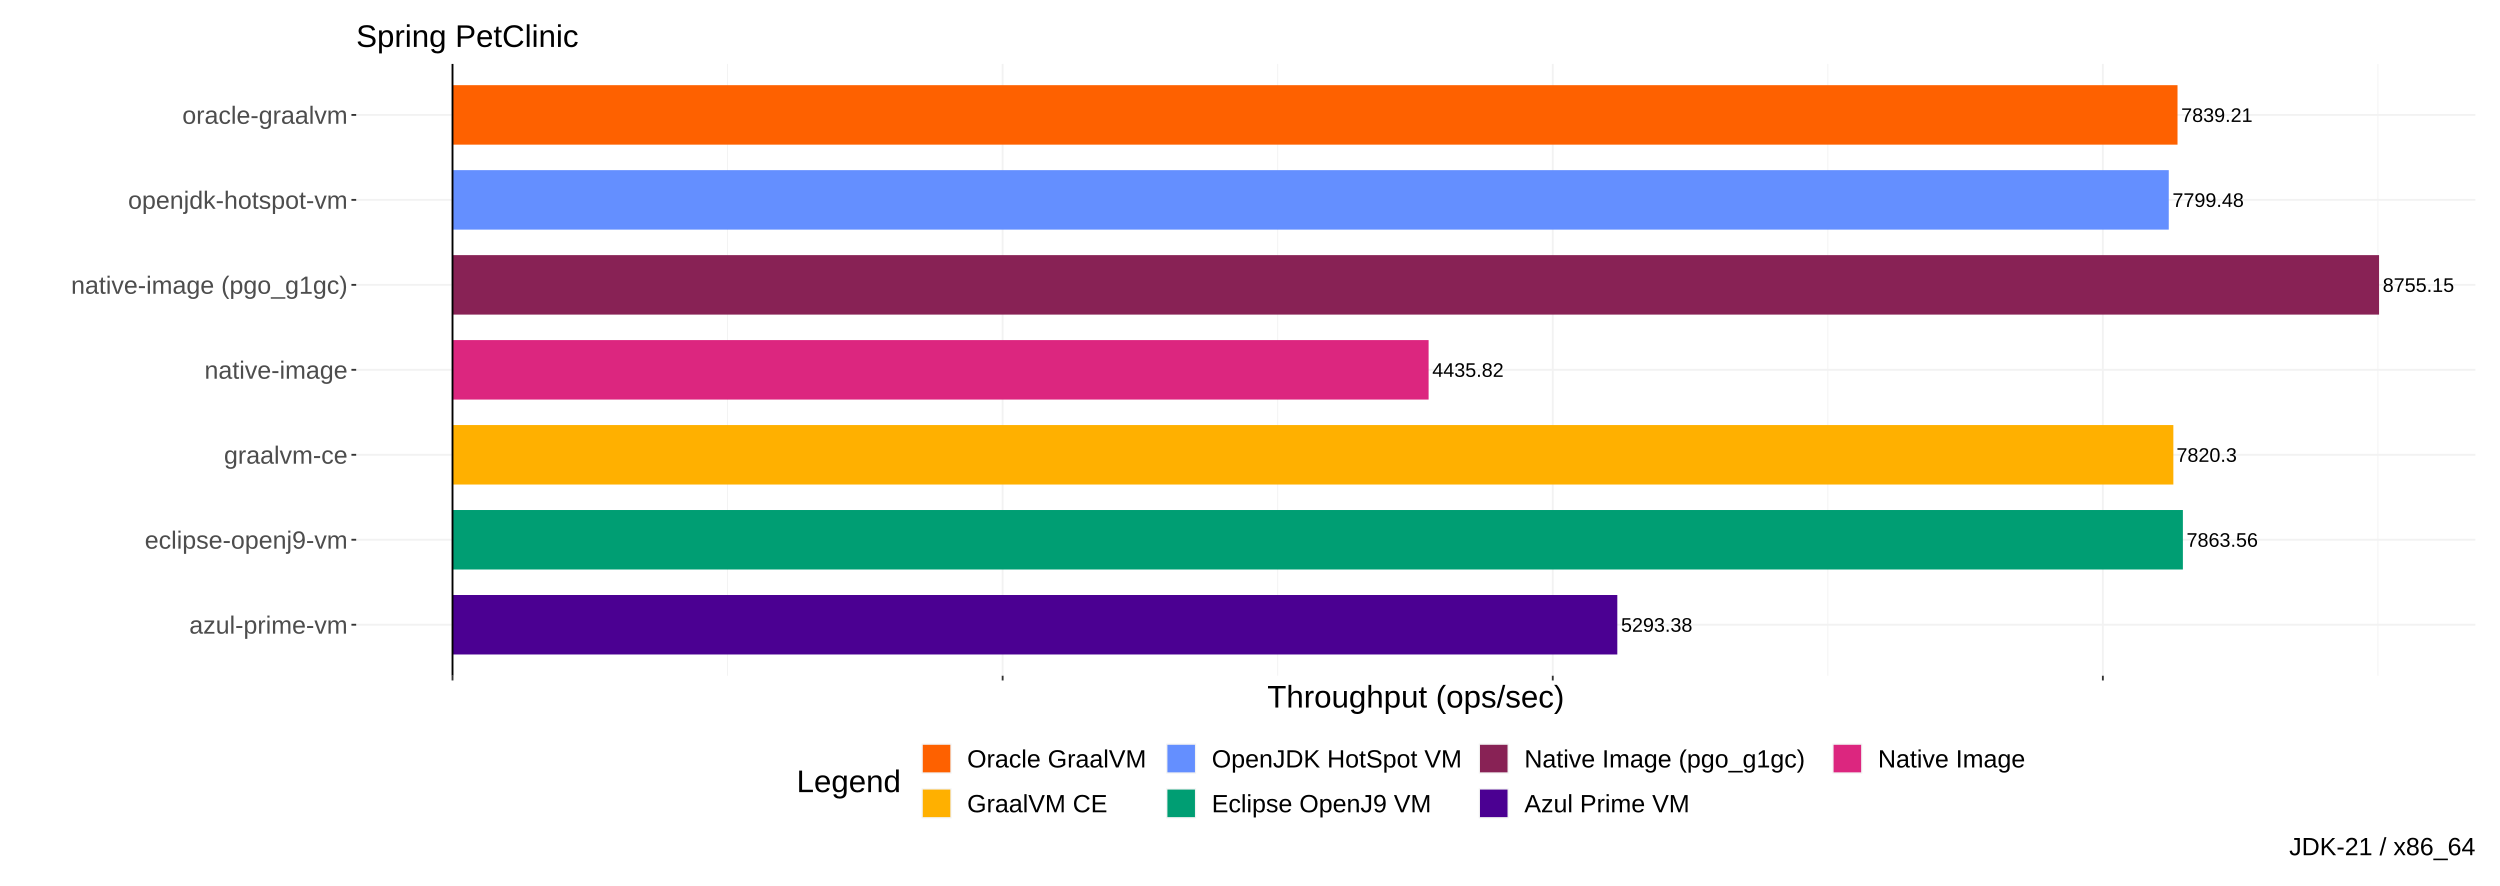
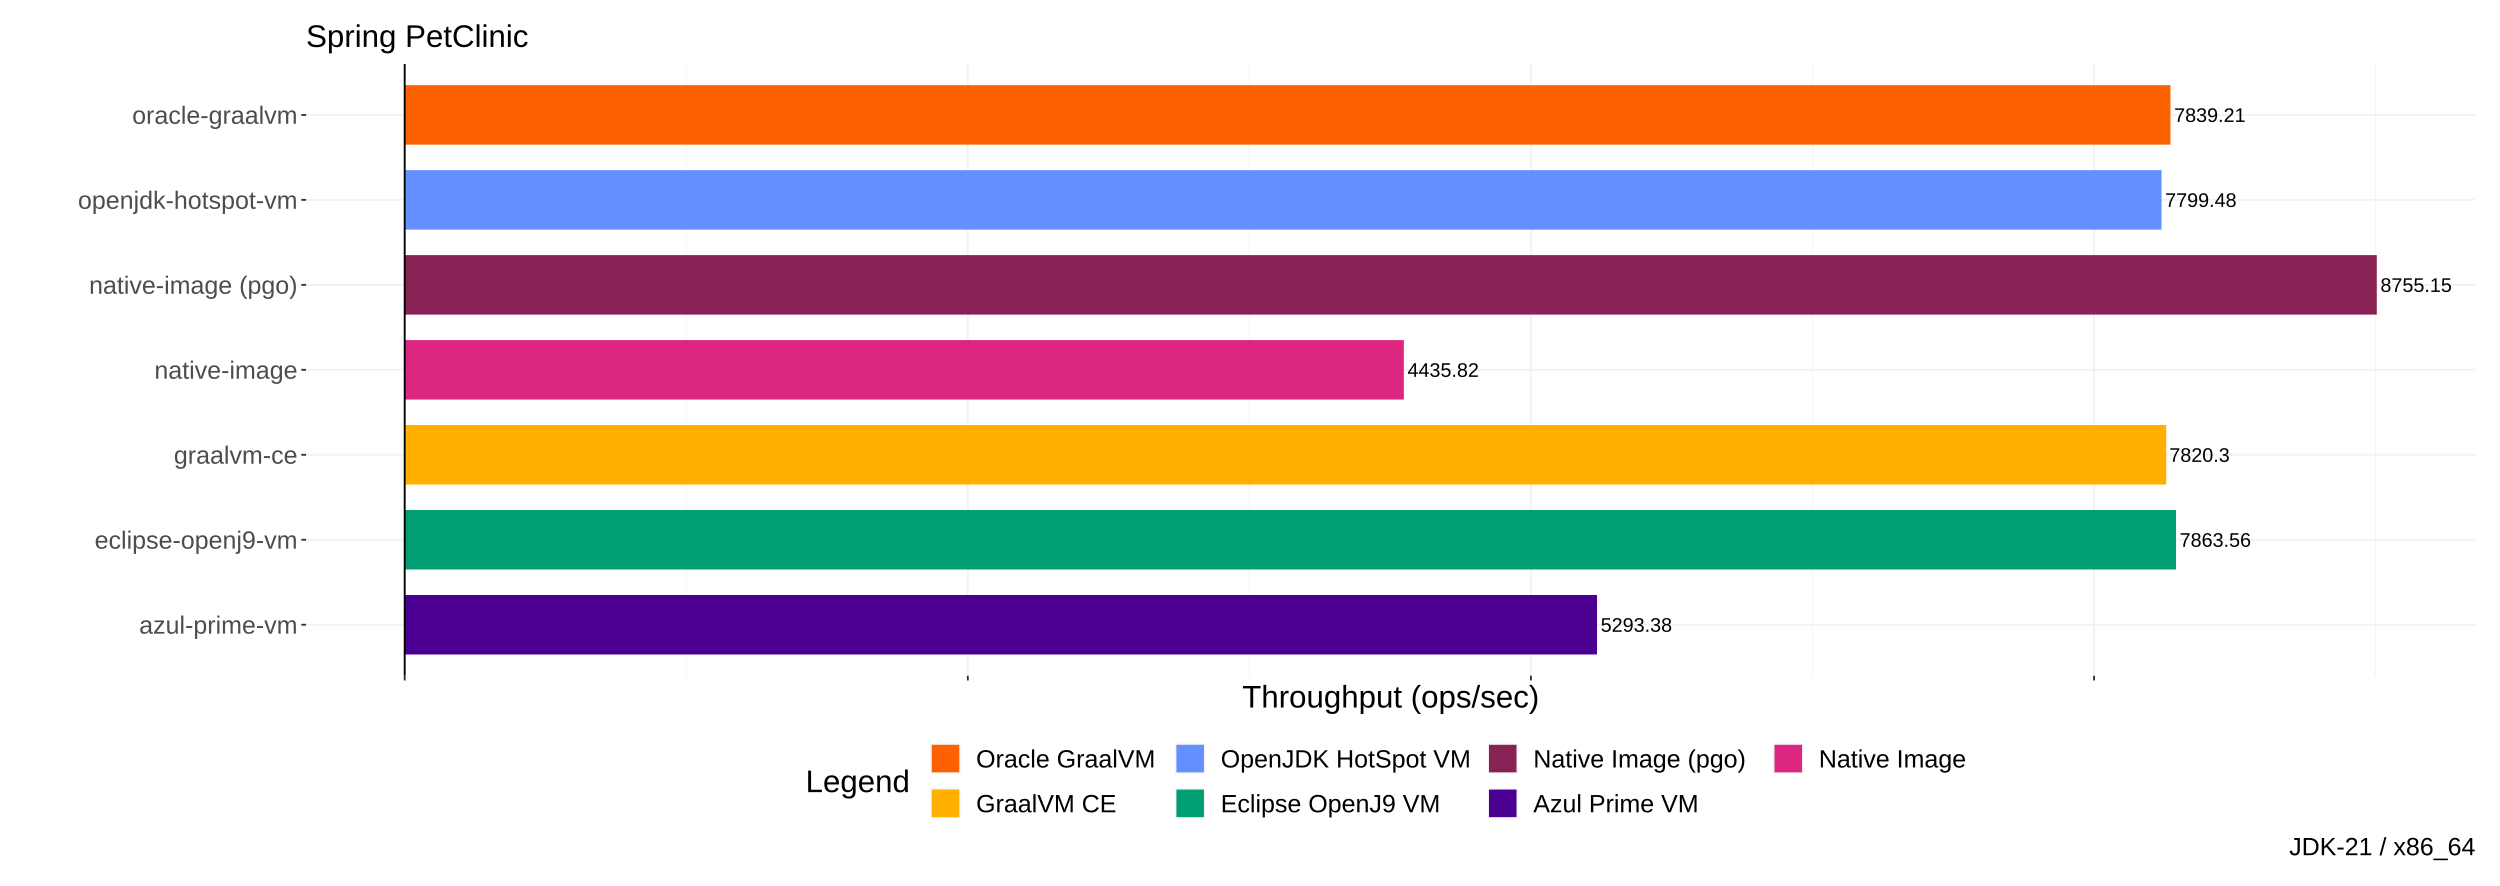
<svg xmlns="http://www.w3.org/2000/svg" class="svglite" width="1440.00pt" height="510.24pt" viewBox="0 0 1440.00 510.24">
  <defs>
    <style type="text/css">
    .svglite line, .svglite polyline, .svglite polygon, .svglite path, .svglite rect, .svglite circle {
      fill: none;
      stroke: #000000;
      stroke-linecap: round;
      stroke-linejoin: round;
      stroke-miterlimit: 10.00;
    }
    .svglite text {
      white-space: pre;
    }
  </style>
  </defs>
  <rect width="100%" height="100%" style="stroke: none; fill: #FFFFFF;" />
  <defs>
    <clipPath id="cpMC4wMHwxNDQwLjAwfDAuMDB8NTEwLjI0">
      <rect x="0.00" y="0.00" width="1440.00" height="510.24" />
    </clipPath>
  </defs>
  <g clip-path="url(#cpMC4wMHwxNDQwLjAwfDAuMDB8NTEwLjI0)">
    <rect x="0.00" y="0.00" width="1440.00" height="510.24" style="stroke-width: 1.07; stroke: #FFFFFF; fill: #FFFFFF;" />
-     <rect x="205.16" y="36.82" width="1220.66" height="352.39" style="stroke-width: 1.07; stroke: none;" />
-     <polyline points="419.08,389.21 419.08,36.82 " style="stroke-width: 0.53; stroke: #F2F2F2; stroke-linecap: butt;" />
-     <polyline points="735.95,389.21 735.95,36.82 " style="stroke-width: 0.53; stroke: #F2F2F2; stroke-linecap: butt;" />
-     <polyline points="1052.82,389.21 1052.82,36.82 " style="stroke-width: 0.53; stroke: #F2F2F2; stroke-linecap: butt;" />
-     <polyline points="1369.69,389.21 1369.69,36.82 " style="stroke-width: 0.53; stroke: #F2F2F2; stroke-linecap: butt;" />
-     <polyline points="205.16,359.85 1425.83,359.85 " style="stroke-width: 1.07; stroke: #F2F2F2; stroke-linecap: butt;" />
-     <polyline points="205.16,310.90 1425.83,310.90 " style="stroke-width: 1.07; stroke: #F2F2F2; stroke-linecap: butt;" />
-     <polyline points="205.16,261.96 1425.83,261.96 " style="stroke-width: 1.07; stroke: #F2F2F2; stroke-linecap: butt;" />
-     <polyline points="205.16,213.02 1425.83,213.02 " style="stroke-width: 1.07; stroke: #F2F2F2; stroke-linecap: butt;" />
-     <polyline points="205.16,164.08 1425.83,164.08 " style="stroke-width: 1.07; stroke: #F2F2F2; stroke-linecap: butt;" />
-     <polyline points="205.16,115.13 1425.83,115.13 " style="stroke-width: 1.07; stroke: #F2F2F2; stroke-linecap: butt;" />
-     <polyline points="205.16,66.19 1425.83,66.19 " style="stroke-width: 1.07; stroke: #F2F2F2; stroke-linecap: butt;" />
-     <polyline points="260.65,389.21 260.65,36.82 " style="stroke-width: 1.07; stroke: #F2F2F2; stroke-linecap: butt;" />
-     <polyline points="577.52,389.21 577.52,36.82 " style="stroke-width: 1.07; stroke: #F2F2F2; stroke-linecap: butt;" />
-     <polyline points="894.39,389.21 894.39,36.82 " style="stroke-width: 1.07; stroke: #F2F2F2; stroke-linecap: butt;" />
-     <polyline points="1211.25,389.21 1211.25,36.82 " style="stroke-width: 1.07; stroke: #F2F2F2; stroke-linecap: butt;" />
-     <rect x="260.65" y="342.72" width="670.92" height="34.26" style="stroke-width: 1.07; stroke: none; stroke-linecap: butt; stroke-linejoin: miter; fill: #4B0092;" />
-     <rect x="260.65" y="293.77" width="996.69" height="34.26" style="stroke-width: 1.07; stroke: none; stroke-linecap: butt; stroke-linejoin: miter; fill: #009E73;" />
-     <rect x="260.65" y="244.83" width="991.20" height="34.26" style="stroke-width: 1.07; stroke: none; stroke-linecap: butt; stroke-linejoin: miter; fill: #FFB000;" />
-     <rect x="260.65" y="195.89" width="562.23" height="34.26" style="stroke-width: 1.07; stroke: none; stroke-linecap: butt; stroke-linejoin: miter; fill: #DC267F;" />
-     <rect x="260.65" y="146.95" width="1109.69" height="34.26" style="stroke-width: 1.07; stroke: none; stroke-linecap: butt; stroke-linejoin: miter; fill: #882255;" />
-     <rect x="260.65" y="98.00" width="988.56" height="34.26" style="stroke-width: 1.07; stroke: none; stroke-linecap: butt; stroke-linejoin: miter; fill: #648FFF;" />
-     <rect x="260.65" y="49.06" width="993.60" height="34.26" style="stroke-width: 1.07; stroke: none; stroke-linecap: butt; stroke-linejoin: miter; fill: #FE6100;" />
-     <text x="933.68" y="363.91" style="font-size: 11.38px; font-family: &quot;Liberation Sans&quot;;" textLength="42.10px" lengthAdjust="spacingAndGlyphs">5293.38</text>
-     <text x="1259.44" y="314.97" style="font-size: 11.38px; font-family: &quot;Liberation Sans&quot;;" textLength="42.10px" lengthAdjust="spacingAndGlyphs">7863.56</text>
-     <text x="1253.63" y="266.03" style="font-size: 11.38px; font-family: &quot;Liberation Sans&quot;;" textLength="35.59px" lengthAdjust="spacingAndGlyphs">7820.3</text>
-     <text x="824.98" y="217.08" style="font-size: 11.38px; font-family: &quot;Liberation Sans&quot;;" textLength="42.10px" lengthAdjust="spacingAndGlyphs">4435.82</text>
-     <text x="1372.45" y="168.14" style="font-size: 11.38px; font-family: &quot;Liberation Sans&quot;;" textLength="42.10px" lengthAdjust="spacingAndGlyphs">8755.15</text>
-     <text x="1251.32" y="119.20" style="font-size: 11.38px; font-family: &quot;Liberation Sans&quot;;" textLength="42.10px" lengthAdjust="spacingAndGlyphs">7799.48</text>
-     <text x="1256.35" y="70.25" style="font-size: 11.38px; font-family: &quot;Liberation Sans&quot;;" textLength="42.10px" lengthAdjust="spacingAndGlyphs">7839.21</text>
-     <line x1="260.65" y1="389.21" x2="260.65" y2="36.82" style="stroke-width: 1.07; stroke-linecap: butt;" />
-     <text x="200.23" y="364.99" text-anchor="end" style="font-size: 14.40px;fill: #4D4D4D; font-family: &quot;Liberation Sans&quot;;" textLength="97.55px" lengthAdjust="spacingAndGlyphs">azul-prime-vm</text>
-     <text x="200.23" y="316.05" text-anchor="end" style="font-size: 14.40px;fill: #4D4D4D; font-family: &quot;Liberation Sans&quot;;" textLength="122.85px" lengthAdjust="spacingAndGlyphs">eclipse-openj9-vm</text>
-     <text x="200.23" y="267.10" text-anchor="end" style="font-size: 14.40px;fill: #4D4D4D; font-family: &quot;Liberation Sans&quot;;" textLength="75.07px" lengthAdjust="spacingAndGlyphs">graalvm-ce</text>
-     <text x="200.23" y="218.16" text-anchor="end" style="font-size: 14.40px;fill: #4D4D4D; font-family: &quot;Liberation Sans&quot;;" textLength="88.14px" lengthAdjust="spacingAndGlyphs">native-image</text>
-     <text x="200.23" y="169.22" text-anchor="end" style="font-size: 14.40px;fill: #4D4D4D; font-family: &quot;Liberation Sans&quot;;" textLength="166.15px" lengthAdjust="spacingAndGlyphs">native-image (pgo_g1gc)</text>
-     <text x="200.23" y="120.27" text-anchor="end" style="font-size: 14.40px;fill: #4D4D4D; font-family: &quot;Liberation Sans&quot;;" textLength="137.28px" lengthAdjust="spacingAndGlyphs">openjdk-hotspot-vm</text>
-     <text x="200.23" y="71.33" text-anchor="end" style="font-size: 14.40px;fill: #4D4D4D; font-family: &quot;Liberation Sans&quot;;" textLength="101.50px" lengthAdjust="spacingAndGlyphs">oracle-graalvm</text>
-     <polyline points="202.42,359.85 205.16,359.85 " style="stroke-width: 1.07; stroke: #333333; stroke-linecap: butt;" />
-     <polyline points="202.42,310.90 205.16,310.90 " style="stroke-width: 1.07; stroke: #333333; stroke-linecap: butt;" />
-     <polyline points="202.42,261.96 205.16,261.96 " style="stroke-width: 1.07; stroke: #333333; stroke-linecap: butt;" />
-     <polyline points="202.42,213.02 205.16,213.02 " style="stroke-width: 1.07; stroke: #333333; stroke-linecap: butt;" />
-     <polyline points="202.42,164.08 205.16,164.08 " style="stroke-width: 1.07; stroke: #333333; stroke-linecap: butt;" />
-     <polyline points="202.42,115.13 205.16,115.13 " style="stroke-width: 1.07; stroke: #333333; stroke-linecap: butt;" />
-     <polyline points="202.42,66.19 205.16,66.19 " style="stroke-width: 1.07; stroke: #333333; stroke-linecap: butt;" />
-     <polyline points="260.65,391.95 260.65,389.21 " style="stroke-width: 1.07; stroke: #333333; stroke-linecap: butt;" />
-     <polyline points="577.52,391.95 577.52,389.21 " style="stroke-width: 1.07; stroke: #333333; stroke-linecap: butt;" />
-     <polyline points="894.39,391.95 894.39,389.21 " style="stroke-width: 1.07; stroke: #333333; stroke-linecap: butt;" />
-     <polyline points="1211.25,391.95 1211.25,389.21 " style="stroke-width: 1.07; stroke: #333333; stroke-linecap: butt;" />
-     <text x="815.50" y="407.54" text-anchor="middle" style="font-size: 18.00px; font-family: &quot;Liberation Sans&quot;;" textLength="181.67px" lengthAdjust="spacingAndGlyphs">Throughput (ops/sec)</text>
-     <rect x="453.37" y="422.82" width="724.26" height="54.02" style="stroke-width: 1.07; stroke: none; fill: #FFFFFF;" />
-     <text x="458.84" y="456.26" style="font-size: 18.00px; font-family: &quot;Liberation Sans&quot;;" textLength="63.01px" lengthAdjust="spacingAndGlyphs">Legend</text>
-     <rect x="530.82" y="428.30" width="17.28" height="17.28" style="stroke-width: 1.07; stroke: none; fill: #F2F2F2;" />
-     <rect x="531.53" y="429.01" width="15.86" height="15.86" style="stroke-width: 1.07; stroke: none; stroke-linecap: butt; stroke-linejoin: miter; fill: #FE6100;" />
-     <rect x="671.72" y="428.30" width="17.28" height="17.28" style="stroke-width: 1.07; stroke: none; fill: #F2F2F2;" />
-     <rect x="672.43" y="429.01" width="15.86" height="15.86" style="stroke-width: 1.07; stroke: none; stroke-linecap: butt; stroke-linejoin: miter; fill: #648FFF;" />
-     <rect x="851.76" y="428.30" width="17.28" height="17.28" style="stroke-width: 1.07; stroke: none; fill: #F2F2F2;" />
-     <rect x="852.47" y="429.01" width="15.86" height="15.86" style="stroke-width: 1.07; stroke: none; stroke-linecap: butt; stroke-linejoin: miter; fill: #882255;" />
-     <rect x="1055.44" y="428.30" width="17.28" height="17.28" style="stroke-width: 1.07; stroke: none; fill: #F2F2F2;" />
-     <rect x="1056.15" y="429.01" width="15.86" height="15.86" style="stroke-width: 1.07; stroke: none; stroke-linecap: butt; stroke-linejoin: miter; fill: #DC267F;" />
-     <rect x="530.82" y="454.09" width="17.28" height="17.28" style="stroke-width: 1.07; stroke: none; fill: #F2F2F2;" />
-     <rect x="531.53" y="454.80" width="15.86" height="15.86" style="stroke-width: 1.07; stroke: none; stroke-linecap: butt; stroke-linejoin: miter; fill: #FFB000;" />
-     <rect x="671.72" y="454.09" width="17.28" height="17.28" style="stroke-width: 1.07; stroke: none; fill: #F2F2F2;" />
-     <rect x="672.43" y="454.80" width="15.86" height="15.86" style="stroke-width: 1.07; stroke: none; stroke-linecap: butt; stroke-linejoin: miter; fill: #009E73;" />
-     <rect x="851.76" y="454.09" width="17.28" height="17.28" style="stroke-width: 1.07; stroke: none; fill: #F2F2F2;" />
-     <rect x="852.47" y="454.80" width="15.86" height="15.86" style="stroke-width: 1.07; stroke: none; stroke-linecap: butt; stroke-linejoin: miter; fill: #4B0092;" />
-     <text x="557.06" y="442.08" style="font-size: 14.40px; font-family: &quot;Liberation Sans&quot;;" textLength="105.69px" lengthAdjust="spacingAndGlyphs">Oracle GraalVM</text>
-     <text x="697.97" y="442.08" style="font-size: 14.40px; font-family: &quot;Liberation Sans&quot;;" textLength="144.83px" lengthAdjust="spacingAndGlyphs">OpenJDK HotSpot VM</text>
-     <text x="878.01" y="442.08" style="font-size: 14.40px; font-family: &quot;Liberation Sans&quot;;" textLength="168.47px" lengthAdjust="spacingAndGlyphs">Native Image (pgo_g1gc)</text>
-     <text x="1081.69" y="442.08" style="font-size: 14.40px; font-family: &quot;Liberation Sans&quot;;" textLength="90.46px" lengthAdjust="spacingAndGlyphs">Native Image</text>
-     <text x="557.06" y="467.87" style="font-size: 14.40px; font-family: &quot;Liberation Sans&quot;;" textLength="78.80px" lengthAdjust="spacingAndGlyphs">GraalVM CE</text>
-     <text x="697.97" y="467.87" style="font-size: 14.40px; font-family: &quot;Liberation Sans&quot;;" textLength="124.62px" lengthAdjust="spacingAndGlyphs">Eclipse OpenJ9 VM</text>
-     <text x="878.01" y="467.87" style="font-size: 14.40px; font-family: &quot;Liberation Sans&quot;;" textLength="97.67px" lengthAdjust="spacingAndGlyphs">Azul Prime VM</text>
-     <text x="205.16" y="27.03" style="font-size: 18.00px; font-family: &quot;Liberation Sans&quot;;" textLength="132.54px" lengthAdjust="spacingAndGlyphs">Spring PetClinic</text>
+     <rect x="176.30" y="36.82" width="1249.53" height="352.39" style="stroke-width: 1.07; stroke: none;" />
+     <polyline points="395.28,389.21 395.28,36.82 " style="stroke-width: 0.53; stroke: #F2F2F2; stroke-linecap: butt;" />
+     <polyline points="719.64,389.21 719.64,36.82 " style="stroke-width: 0.53; stroke: #F2F2F2; stroke-linecap: butt;" />
+     <polyline points="1044.00,389.21 1044.00,36.82 " style="stroke-width: 0.53; stroke: #F2F2F2; stroke-linecap: butt;" />
+     <polyline points="1368.36,389.21 1368.36,36.82 " style="stroke-width: 0.53; stroke: #F2F2F2; stroke-linecap: butt;" />
+     <polyline points="176.30,359.85 1425.83,359.85 " style="stroke-width: 1.07; stroke: #F2F2F2; stroke-linecap: butt;" />
+     <polyline points="176.30,310.90 1425.83,310.90 " style="stroke-width: 1.07; stroke: #F2F2F2; stroke-linecap: butt;" />
+     <polyline points="176.30,261.96 1425.83,261.96 " style="stroke-width: 1.07; stroke: #F2F2F2; stroke-linecap: butt;" />
+     <polyline points="176.30,213.02 1425.83,213.02 " style="stroke-width: 1.07; stroke: #F2F2F2; stroke-linecap: butt;" />
+     <polyline points="176.30,164.08 1425.83,164.08 " style="stroke-width: 1.07; stroke: #F2F2F2; stroke-linecap: butt;" />
+     <polyline points="176.30,115.13 1425.83,115.13 " style="stroke-width: 1.07; stroke: #F2F2F2; stroke-linecap: butt;" />
+     <polyline points="176.30,66.19 1425.83,66.19 " style="stroke-width: 1.07; stroke: #F2F2F2; stroke-linecap: butt;" />
+     <polyline points="233.10,389.21 233.10,36.82 " style="stroke-width: 1.07; stroke: #F2F2F2; stroke-linecap: butt;" />
+     <polyline points="557.46,389.21 557.46,36.82 " style="stroke-width: 1.07; stroke: #F2F2F2; stroke-linecap: butt;" />
+     <polyline points="881.82,389.21 881.82,36.82 " style="stroke-width: 1.07; stroke: #F2F2F2; stroke-linecap: butt;" />
+     <polyline points="1206.18,389.21 1206.18,36.82 " style="stroke-width: 1.07; stroke: #F2F2F2; stroke-linecap: butt;" />
+     <rect x="233.10" y="342.72" width="686.79" height="34.26" style="stroke-width: 1.07; stroke: none; stroke-linecap: butt; stroke-linejoin: miter; fill: #4B0092;" />
+     <rect x="233.10" y="293.77" width="1020.26" height="34.26" style="stroke-width: 1.07; stroke: none; stroke-linecap: butt; stroke-linejoin: miter; fill: #009E73;" />
+     <rect x="233.10" y="244.83" width="1014.64" height="34.26" style="stroke-width: 1.07; stroke: none; stroke-linecap: butt; stroke-linejoin: miter; fill: #FFB000;" />
+     <rect x="233.10" y="195.89" width="575.52" height="34.26" style="stroke-width: 1.07; stroke: none; stroke-linecap: butt; stroke-linejoin: miter; fill: #DC267F;" />
+     <rect x="233.10" y="146.95" width="1135.93" height="34.26" style="stroke-width: 1.07; stroke: none; stroke-linecap: butt; stroke-linejoin: miter; fill: #882255;" />
+     <rect x="233.10" y="98.00" width="1011.94" height="34.26" style="stroke-width: 1.07; stroke: none; stroke-linecap: butt; stroke-linejoin: miter; fill: #648FFF;" />
+     <rect x="233.10" y="49.06" width="1017.10" height="34.26" style="stroke-width: 1.07; stroke: none; stroke-linecap: butt; stroke-linejoin: miter; fill: #FE6100;" />
+     <text x="921.99" y="363.91" style="font-size: 11.38px; font-family: &quot;Liberation Sans&quot;;" textLength="42.10px" lengthAdjust="spacingAndGlyphs">5293.38</text>
+     <text x="1255.46" y="314.97" style="font-size: 11.38px; font-family: &quot;Liberation Sans&quot;;" textLength="42.10px" lengthAdjust="spacingAndGlyphs">7863.56</text>
+     <text x="1249.52" y="266.03" style="font-size: 11.38px; font-family: &quot;Liberation Sans&quot;;" textLength="35.59px" lengthAdjust="spacingAndGlyphs">7820.3</text>
+     <text x="810.72" y="217.08" style="font-size: 11.38px; font-family: &quot;Liberation Sans&quot;;" textLength="42.10px" lengthAdjust="spacingAndGlyphs">4435.82</text>
+     <text x="1371.13" y="168.14" style="font-size: 11.38px; font-family: &quot;Liberation Sans&quot;;" textLength="42.10px" lengthAdjust="spacingAndGlyphs">8755.15</text>
+     <text x="1247.14" y="119.20" style="font-size: 11.38px; font-family: &quot;Liberation Sans&quot;;" textLength="42.10px" lengthAdjust="spacingAndGlyphs">7799.48</text>
+     <text x="1252.30" y="70.25" style="font-size: 11.38px; font-family: &quot;Liberation Sans&quot;;" textLength="42.10px" lengthAdjust="spacingAndGlyphs">7839.21</text>
+     <line x1="233.10" y1="389.21" x2="233.10" y2="36.82" style="stroke-width: 1.07; stroke-linecap: butt;" />
+     <text x="171.37" y="364.99" text-anchor="end" style="font-size: 14.40px;fill: #4D4D4D; font-family: &quot;Liberation Sans&quot;;" textLength="97.55px" lengthAdjust="spacingAndGlyphs">azul-prime-vm</text>
+     <text x="171.37" y="316.05" text-anchor="end" style="font-size: 14.40px;fill: #4D4D4D; font-family: &quot;Liberation Sans&quot;;" textLength="122.85px" lengthAdjust="spacingAndGlyphs">eclipse-openj9-vm</text>
+     <text x="171.37" y="267.10" text-anchor="end" style="font-size: 14.40px;fill: #4D4D4D; font-family: &quot;Liberation Sans&quot;;" textLength="75.07px" lengthAdjust="spacingAndGlyphs">graalvm-ce</text>
+     <text x="171.37" y="218.16" text-anchor="end" style="font-size: 14.40px;fill: #4D4D4D; font-family: &quot;Liberation Sans&quot;;" textLength="88.14px" lengthAdjust="spacingAndGlyphs">native-image</text>
+     <text x="171.37" y="169.22" text-anchor="end" style="font-size: 14.40px;fill: #4D4D4D; font-family: &quot;Liberation Sans&quot;;" textLength="126.93px" lengthAdjust="spacingAndGlyphs">native-image (pgo)</text>
+     <text x="171.37" y="120.27" text-anchor="end" style="font-size: 14.40px;fill: #4D4D4D; font-family: &quot;Liberation Sans&quot;;" textLength="137.28px" lengthAdjust="spacingAndGlyphs">openjdk-hotspot-vm</text>
+     <text x="171.37" y="71.33" text-anchor="end" style="font-size: 14.40px;fill: #4D4D4D; font-family: &quot;Liberation Sans&quot;;" textLength="101.50px" lengthAdjust="spacingAndGlyphs">oracle-graalvm</text>
+     <polyline points="173.56,359.85 176.30,359.85 " style="stroke-width: 1.07; stroke: #333333; stroke-linecap: butt;" />
+     <polyline points="173.56,310.90 176.30,310.90 " style="stroke-width: 1.07; stroke: #333333; stroke-linecap: butt;" />
+     <polyline points="173.56,261.96 176.30,261.96 " style="stroke-width: 1.07; stroke: #333333; stroke-linecap: butt;" />
+     <polyline points="173.56,213.02 176.30,213.02 " style="stroke-width: 1.07; stroke: #333333; stroke-linecap: butt;" />
+     <polyline points="173.56,164.08 176.30,164.08 " style="stroke-width: 1.07; stroke: #333333; stroke-linecap: butt;" />
+     <polyline points="173.56,115.13 176.30,115.13 " style="stroke-width: 1.07; stroke: #333333; stroke-linecap: butt;" />
+     <polyline points="173.56,66.19 176.30,66.19 " style="stroke-width: 1.07; stroke: #333333; stroke-linecap: butt;" />
+     <polyline points="233.10,391.95 233.10,389.21 " style="stroke-width: 1.07; stroke: #333333; stroke-linecap: butt;" />
+     <polyline points="557.46,391.95 557.46,389.21 " style="stroke-width: 1.07; stroke: #333333; stroke-linecap: butt;" />
+     <polyline points="881.82,391.95 881.82,389.21 " style="stroke-width: 1.07; stroke: #333333; stroke-linecap: butt;" />
+     <polyline points="1206.18,391.95 1206.18,389.21 " style="stroke-width: 1.07; stroke: #333333; stroke-linecap: butt;" />
+     <text x="801.06" y="407.54" text-anchor="middle" style="font-size: 18.00px; font-family: &quot;Liberation Sans&quot;;" textLength="181.67px" lengthAdjust="spacingAndGlyphs">Throughput (ops/sec)</text>
+     <rect x="458.54" y="422.82" width="685.04" height="54.02" style="stroke-width: 1.07; stroke: none; fill: #FFFFFF;" />
+     <text x="464.02" y="456.26" style="font-size: 18.00px; font-family: &quot;Liberation Sans&quot;;" textLength="63.01px" lengthAdjust="spacingAndGlyphs">Legend</text>
+     <rect x="535.99" y="428.30" width="17.28" height="17.28" style="stroke-width: 1.07; stroke: none; fill: #F2F2F2;" />
+     <rect x="536.70" y="429.01" width="15.86" height="15.86" style="stroke-width: 1.07; stroke: none; stroke-linecap: butt; stroke-linejoin: miter; fill: #FE6100;" />
+     <rect x="676.90" y="428.30" width="17.28" height="17.28" style="stroke-width: 1.07; stroke: none; fill: #F2F2F2;" />
+     <rect x="677.61" y="429.01" width="15.86" height="15.86" style="stroke-width: 1.07; stroke: none; stroke-linecap: butt; stroke-linejoin: miter; fill: #648FFF;" />
+     <rect x="856.94" y="428.30" width="17.28" height="17.28" style="stroke-width: 1.07; stroke: none; fill: #F2F2F2;" />
+     <rect x="857.65" y="429.01" width="15.86" height="15.86" style="stroke-width: 1.07; stroke: none; stroke-linecap: butt; stroke-linejoin: miter; fill: #882255;" />
+     <rect x="1021.40" y="428.30" width="17.28" height="17.28" style="stroke-width: 1.07; stroke: none; fill: #F2F2F2;" />
+     <rect x="1022.11" y="429.01" width="15.86" height="15.86" style="stroke-width: 1.07; stroke: none; stroke-linecap: butt; stroke-linejoin: miter; fill: #DC267F;" />
+     <rect x="535.99" y="454.09" width="17.28" height="17.28" style="stroke-width: 1.07; stroke: none; fill: #F2F2F2;" />
+     <rect x="536.70" y="454.80" width="15.86" height="15.86" style="stroke-width: 1.07; stroke: none; stroke-linecap: butt; stroke-linejoin: miter; fill: #FFB000;" />
+     <rect x="676.90" y="454.09" width="17.28" height="17.28" style="stroke-width: 1.07; stroke: none; fill: #F2F2F2;" />
+     <rect x="677.61" y="454.80" width="15.86" height="15.86" style="stroke-width: 1.07; stroke: none; stroke-linecap: butt; stroke-linejoin: miter; fill: #009E73;" />
+     <rect x="856.94" y="454.09" width="17.28" height="17.28" style="stroke-width: 1.07; stroke: none; fill: #F2F2F2;" />
+     <rect x="857.65" y="454.80" width="15.86" height="15.86" style="stroke-width: 1.07; stroke: none; stroke-linecap: butt; stroke-linejoin: miter; fill: #4B0092;" />
+     <text x="562.24" y="442.08" style="font-size: 14.40px; font-family: &quot;Liberation Sans&quot;;" textLength="105.69px" lengthAdjust="spacingAndGlyphs">Oracle GraalVM</text>
+     <text x="703.14" y="442.08" style="font-size: 14.40px; font-family: &quot;Liberation Sans&quot;;" textLength="144.83px" lengthAdjust="spacingAndGlyphs">OpenJDK HotSpot VM</text>
+     <text x="883.18" y="442.08" style="font-size: 14.40px; font-family: &quot;Liberation Sans&quot;;" textLength="129.25px" lengthAdjust="spacingAndGlyphs">Native Image (pgo)</text>
+     <text x="1047.64" y="442.08" style="font-size: 14.40px; font-family: &quot;Liberation Sans&quot;;" textLength="90.46px" lengthAdjust="spacingAndGlyphs">Native Image</text>
+     <text x="562.24" y="467.87" style="font-size: 14.40px; font-family: &quot;Liberation Sans&quot;;" textLength="78.80px" lengthAdjust="spacingAndGlyphs">GraalVM CE</text>
+     <text x="703.14" y="467.87" style="font-size: 14.40px; font-family: &quot;Liberation Sans&quot;;" textLength="124.62px" lengthAdjust="spacingAndGlyphs">Eclipse OpenJ9 VM</text>
+     <text x="883.18" y="467.87" style="font-size: 14.40px; font-family: &quot;Liberation Sans&quot;;" textLength="97.67px" lengthAdjust="spacingAndGlyphs">Azul Prime VM</text>
+     <text x="176.30" y="27.03" style="font-size: 18.00px; font-family: &quot;Liberation Sans&quot;;" textLength="132.54px" lengthAdjust="spacingAndGlyphs">Spring PetClinic</text>
    <text x="1425.83" y="492.61" text-anchor="end" style="font-size: 14.40px; font-family: &quot;Liberation Sans&quot;;" textLength="104.20px" lengthAdjust="spacingAndGlyphs">JDK-21 / x86_64</text>
  </g>
</svg>
